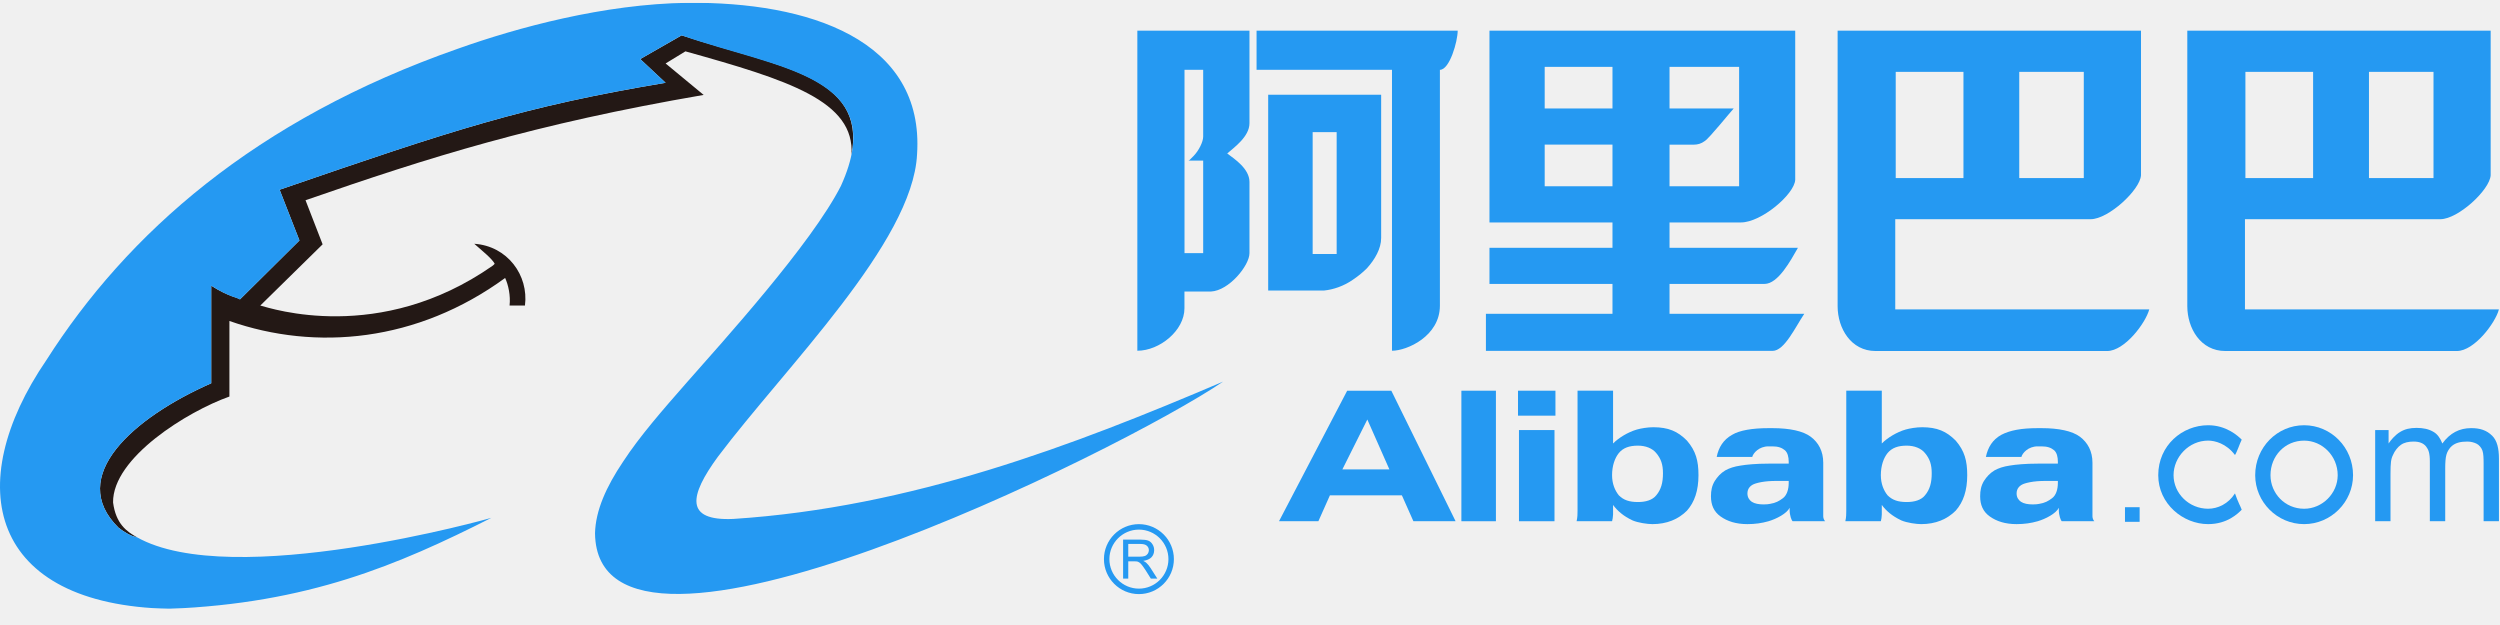
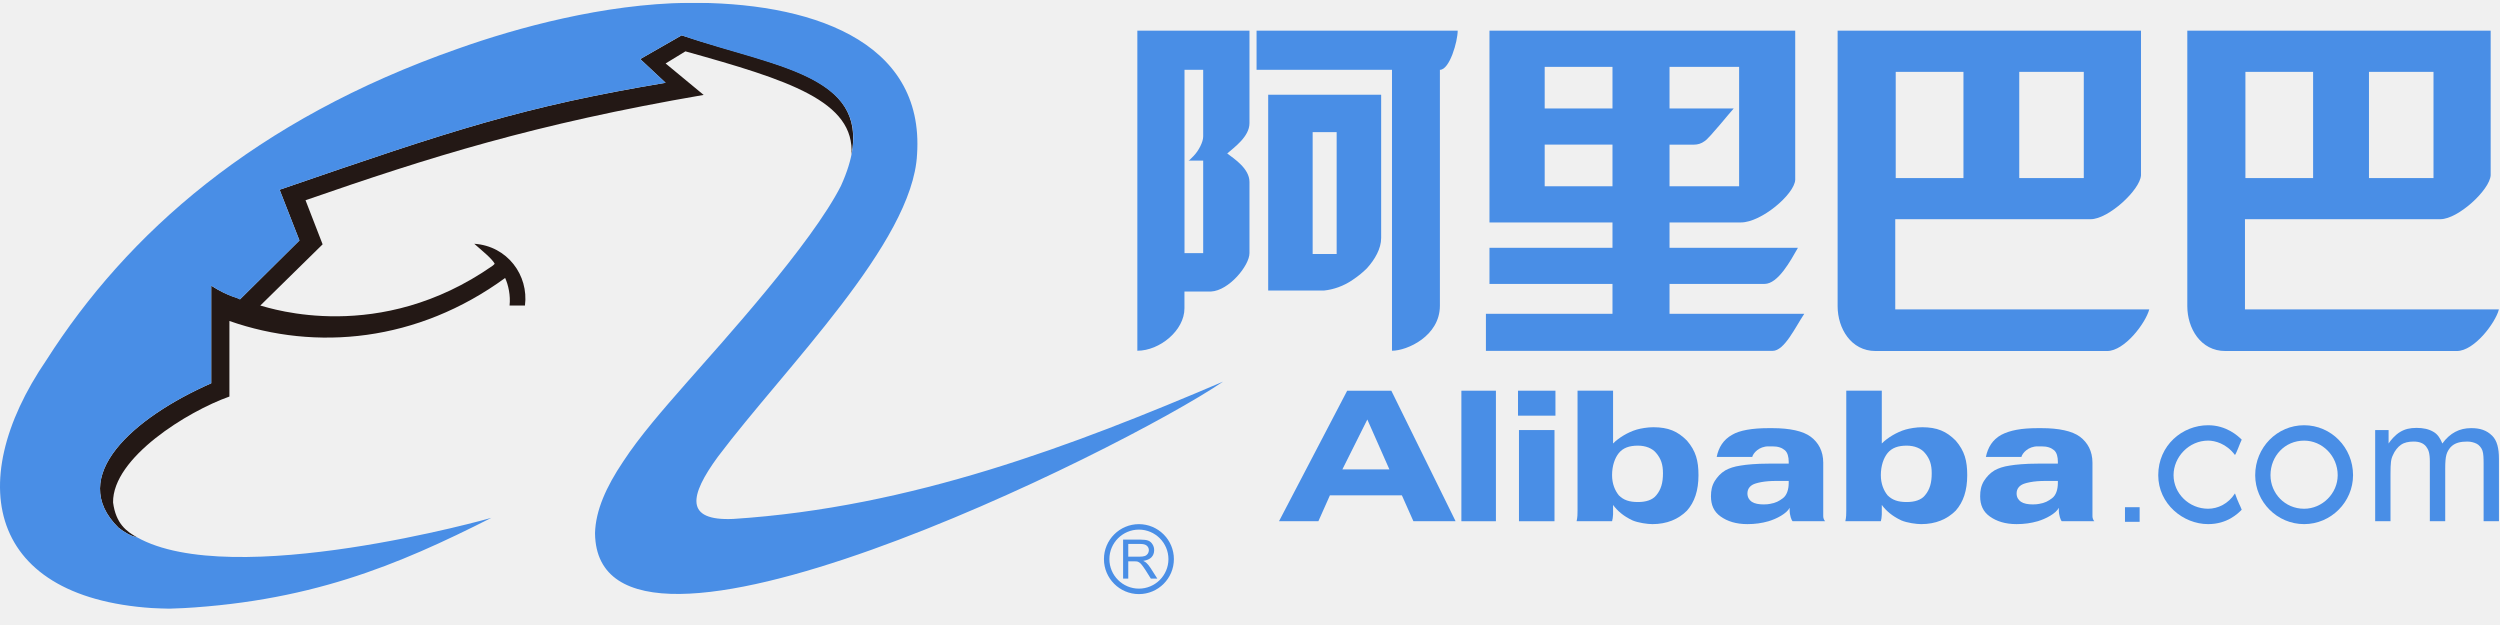
<svg xmlns="http://www.w3.org/2000/svg" xmlns:xlink="http://www.w3.org/1999/xlink" width="128px" height="32px" viewBox="0 0 128 32" version="1.1">
  <defs>
    <polygon id="path-1" points="0 32 127.946 32 127.946 0.971 0 0.971" />
  </defs>
  <g id="Page-1" stroke="none" stroke-width="1" fill="none" fill-rule="evenodd">
    <g id="导航" transform="translate(-110, -1315)">
      <g id="logo" transform="translate(110, 1314)">
-         <polygon id="Fill-1" fill="#2599f2" points="77.771 27.687 79.59 27.687 79.59 23.019 77.771 23.019" />
-         <polygon id="Fill-2" fill="#2599f2" points="77.722 22.282 79.639 22.282 79.639 21.004 77.722 21.004" />
-         <polygon id="Fill-3" fill="#2599f2" points="74.823 27.687 76.591 27.687 76.591 21.004 74.823 21.004" />
+         <polygon id="Fill-1" fill="#498EE6" points="77.771 27.687 79.59 27.687 79.59 23.019 77.771 23.019" />
+         <polygon id="Fill-2" fill="#498EE6" points="77.722 22.282 79.639 22.282 79.639 21.004 77.722 21.004" />
+         <polygon id="Fill-3" fill="#498EE6" points="74.823 27.687 76.591 27.687 76.591 21.004 74.823 21.004" />
        <g id="Group-24" transform="translate(0, 0.172)">
-           <path d="M121.609,27.515 L121.609,22.847 L122.296,22.847 L122.296,23.535 C122.399,23.37 122.639,23.091 122.885,22.945 C123.13,22.797 123.387,22.736 123.731,22.736 C124.074,22.736 124.359,22.797 124.604,22.945 C124.811,23.064 124.949,23.289 125.048,23.535 C125.441,22.994 125.93,22.748 126.522,22.748 C126.965,22.748 127.307,22.847 127.603,23.141 C127.849,23.387 127.946,23.78 127.946,24.321 L127.946,27.515 L127.161,27.515 L127.161,24.567 C127.161,24.272 127.152,24.055 127.103,23.906 C127.058,23.757 126.914,23.596 126.804,23.547 C126.675,23.485 126.522,23.436 126.325,23.436 C125.981,23.436 125.681,23.496 125.464,23.731 C125.266,23.977 125.195,24.154 125.195,24.812 L125.195,27.515 L124.408,27.515 L124.408,24.467 C124.408,24.011 124.337,23.847 124.211,23.682 C124.074,23.517 123.869,23.436 123.573,23.436 C123.327,23.436 123.096,23.482 122.925,23.605 C122.779,23.703 122.604,23.914 122.517,24.132 C122.417,24.33 122.394,24.533 122.394,25.107 L122.394,27.515 L121.609,27.515 L121.609,27.515 Z" id="Fill-4" fill="#2599f2" />
-           <path d="M114.776,26.926 C114.581,27.121 114.04,27.663 113.056,27.663 C111.78,27.663 110.502,26.631 110.502,25.157 C110.502,23.633 111.731,22.6 113.056,22.6 C113.989,22.6 114.581,23.142 114.776,23.338 C114.678,23.534 114.532,23.977 114.431,24.125 C113.989,23.534 113.399,23.387 113.056,23.387 C112.075,23.387 111.286,24.223 111.286,25.157 C111.286,26.09 112.075,26.875 113.056,26.875 C113.547,26.875 114.088,26.631 114.431,26.09 C114.581,26.531 114.726,26.778 114.776,26.926" id="Fill-6" fill="#2599f2" />
+           <path d="M121.609,27.515 L121.609,22.847 L122.296,22.847 L122.296,23.535 C122.399,23.37 122.639,23.091 122.885,22.945 C123.13,22.797 123.387,22.736 123.731,22.736 C124.074,22.736 124.359,22.797 124.604,22.945 C124.811,23.064 124.949,23.289 125.048,23.535 C125.441,22.994 125.93,22.748 126.522,22.748 C126.965,22.748 127.307,22.847 127.603,23.141 C127.849,23.387 127.946,23.78 127.946,24.321 L127.946,27.515 L127.161,27.515 L127.161,24.567 C127.161,24.272 127.152,24.055 127.103,23.906 C127.058,23.757 126.914,23.596 126.804,23.547 C126.675,23.485 126.522,23.436 126.325,23.436 C125.981,23.436 125.681,23.496 125.464,23.731 C125.266,23.977 125.195,24.154 125.195,24.812 L125.195,27.515 L124.408,27.515 L124.408,24.467 C124.408,24.011 124.337,23.847 124.211,23.682 C124.074,23.517 123.869,23.436 123.573,23.436 C123.327,23.436 123.096,23.482 122.925,23.605 C122.779,23.703 122.604,23.914 122.517,24.132 C122.417,24.33 122.394,24.533 122.394,25.107 L122.394,27.515 L121.609,27.515 L121.609,27.515 Z" id="Fill-4" fill="#498EE6" />
+           <path d="M114.776,26.926 C114.581,27.121 114.04,27.663 113.056,27.663 C111.78,27.663 110.502,26.631 110.502,25.157 C110.502,23.633 111.731,22.6 113.056,22.6 C113.989,22.6 114.581,23.142 114.776,23.338 C114.678,23.534 114.532,23.977 114.431,24.125 C113.989,23.534 113.399,23.387 113.056,23.387 C112.075,23.387 111.286,24.223 111.286,25.157 C111.286,26.09 112.075,26.875 113.056,26.875 C113.547,26.875 114.088,26.631 114.431,26.09 C114.581,26.531 114.726,26.778 114.776,26.926" id="Fill-6" fill="#498EE6" />
          <mask id="mask-2" fill="white">
            <use xlink:href="#path-1" />
          </mask>
          <g id="Clip-9" />
-           <polygon id="Fill-8" fill="#2599f2" mask="url(#mask-2)" points="108.799 27.545 109.549 27.545 109.549 26.797 108.799 26.797" />
-           <path d="M68.729,24.862 L70.007,22.306 L71.137,24.862 L68.729,24.862 Z M71.236,20.832 L68.976,20.832 L65.485,27.515 L67.501,27.515 L68.092,26.188 L71.776,26.188 L72.366,27.515 L74.527,27.515 L71.236,20.832 Z" id="Fill-10" fill="#2599f2" mask="url(#mask-2)" />
-           <path d="M84.8,26.188 C84.602,26.434 84.258,26.532 83.866,26.532 C83.423,26.532 83.128,26.434 82.883,26.188 C82.685,25.942 82.538,25.598 82.538,25.157 C82.538,24.665 82.685,24.271 82.883,24.026 C83.104,23.756 83.421,23.645 83.865,23.645 C84.257,23.645 84.602,23.781 84.8,24.026 C85.047,24.321 85.144,24.615 85.144,25.059 C85.144,25.549 85.047,25.893 84.8,26.188 M86.372,23.387 C85.891,22.903 85.419,22.706 84.653,22.702 C84.359,22.701 84.003,22.763 83.802,22.822 C83.348,22.956 82.883,23.239 82.589,23.534 L82.589,20.831 L80.77,20.831 L80.77,26.484 L80.77,26.974 C80.77,27.122 80.77,27.318 80.722,27.515 L82.538,27.515 C82.562,27.426 82.584,27.313 82.589,27.171 L82.589,26.681 C82.8,26.971 83.117,27.255 83.589,27.474 C83.875,27.596 84.354,27.663 84.602,27.663 C85.339,27.663 85.93,27.417 86.372,26.974 C86.764,26.532 86.962,25.942 86.962,25.157 C86.962,24.419 86.828,23.917 86.372,23.387" id="Fill-11" fill="#2599f2" mask="url(#mask-2)" />
-           <path d="M98.56,26.188 C98.362,26.434 98.018,26.532 97.626,26.532 C97.184,26.532 96.89,26.434 96.643,26.188 C96.445,25.942 96.299,25.598 96.299,25.157 C96.299,24.665 96.445,24.271 96.643,24.026 C96.866,23.756 97.183,23.645 97.625,23.645 C98.017,23.645 98.362,23.781 98.56,24.026 C98.807,24.321 98.904,24.615 98.904,25.059 C98.904,25.549 98.807,25.893 98.56,26.188 M100.132,23.387 C99.651,22.903 99.178,22.706 98.416,22.702 C98.12,22.701 97.762,22.763 97.562,22.822 C97.109,22.956 96.643,23.239 96.348,23.534 L96.348,20.831 L94.529,20.831 L94.529,26.484 L94.529,26.974 C94.529,27.122 94.529,27.318 94.481,27.515 L96.299,27.515 C96.323,27.426 96.344,27.313 96.348,27.171 L96.348,26.681 C96.56,26.971 96.879,27.255 97.351,27.474 C97.636,27.596 98.117,27.663 98.362,27.663 C99.101,27.663 99.69,27.417 100.132,26.974 C100.524,26.532 100.722,25.942 100.722,25.157 C100.722,24.419 100.588,23.917 100.132,23.387" id="Fill-12" fill="#2599f2" mask="url(#mask-2)" />
-           <path d="M91.582,25.549 C91.582,25.893 91.483,26.188 91.286,26.335 C91.089,26.484 90.916,26.579 90.62,26.627 C90.549,26.644 90.423,26.654 90.3,26.654 C90.053,26.654 89.841,26.618 89.688,26.518 C89.558,26.426 89.468,26.287 89.468,26.091 C89.468,25.845 89.617,25.659 89.901,25.578 C90.049,25.533 90.255,25.49 90.524,25.467 C90.779,25.446 91.089,25.452 91.483,25.452 L91.582,25.452 L91.582,25.549 Z M93.35,27.269 L93.35,26.926 L93.35,24.518 C93.35,23.927 93.105,23.486 92.71,23.19 C92.317,22.895 91.629,22.749 90.745,22.749 L90.549,22.749 C89.715,22.749 89.064,22.86 88.681,23.092 C88.239,23.339 87.992,23.732 87.895,24.222 L89.715,24.222 C89.764,24.026 90.063,23.679 90.549,23.682 C90.598,23.683 90.647,23.682 90.745,23.682 C91.04,23.682 91.229,23.751 91.383,23.878 C91.524,23.997 91.582,24.222 91.582,24.468 L91.582,24.518 L91.582,24.566 L90.745,24.566 L90.549,24.566 C89.91,24.566 89.419,24.615 89.126,24.664 C88.779,24.715 88.547,24.797 88.336,24.911 C88.091,25.059 87.932,25.244 87.797,25.452 C87.649,25.696 87.601,25.942 87.601,26.237 C87.601,26.68 87.748,27.024 88.091,27.269 C88.435,27.515 88.878,27.663 89.468,27.663 C89.86,27.663 90.205,27.614 90.549,27.515 C90.952,27.397 91.483,27.122 91.629,26.828 L91.629,26.926 C91.629,27.228 91.728,27.467 91.779,27.515 L93.448,27.515 C93.398,27.467 93.35,27.367 93.35,27.269 L93.35,27.269 Z" id="Fill-13" fill="#2599f2" mask="url(#mask-2)" />
-           <path d="M105.363,25.549 C105.363,25.893 105.266,26.188 105.068,26.335 C104.872,26.484 104.698,26.579 104.403,26.627 C104.332,26.644 104.207,26.654 104.082,26.654 C103.834,26.654 103.624,26.618 103.472,26.518 C103.339,26.426 103.25,26.287 103.25,26.091 C103.25,25.845 103.401,25.659 103.683,25.578 C103.833,25.533 104.039,25.49 104.307,25.467 C104.562,25.446 104.872,25.452 105.266,25.452 L105.363,25.452 L105.363,25.549 Z M107.134,27.269 L107.134,26.926 L107.134,24.518 C107.134,23.927 106.887,23.486 106.495,23.19 C106.099,22.895 105.411,22.749 104.528,22.749 L104.332,22.749 C103.496,22.749 102.914,22.858 102.465,23.092 C102.02,23.339 101.778,23.732 101.678,24.222 L103.496,24.222 C103.546,24.026 103.847,23.679 104.332,23.682 C104.38,23.683 104.431,23.682 104.528,23.682 C104.823,23.682 105.014,23.751 105.167,23.878 C105.308,23.997 105.363,24.222 105.363,24.468 L105.363,24.518 L105.363,24.566 L104.528,24.566 L104.332,24.566 C103.694,24.566 103.202,24.615 102.907,24.664 C102.563,24.715 102.33,24.797 102.12,24.911 C101.875,25.059 101.714,25.244 101.579,25.452 C101.432,25.696 101.384,25.942 101.384,26.237 C101.384,26.68 101.531,27.024 101.875,27.269 C102.219,27.515 102.66,27.663 103.25,27.663 C103.643,27.663 103.988,27.614 104.332,27.515 C104.735,27.397 105.266,27.122 105.411,26.828 L105.411,26.926 C105.411,27.228 105.511,27.467 105.56,27.515 L107.231,27.515 C107.182,27.467 107.134,27.367 107.134,27.269 L107.134,27.269 Z" id="Fill-14" fill="#2599f2" mask="url(#mask-2)" />
-           <path d="M117.97,26.876 C116.99,26.876 116.249,26.09 116.249,25.157 C116.249,24.173 116.99,23.388 117.97,23.388 C118.904,23.388 119.69,24.173 119.69,25.157 C119.69,26.09 118.904,26.876 117.97,26.876 M117.97,22.6 C116.594,22.6 115.466,23.732 115.466,25.157 C115.466,26.532 116.594,27.663 117.97,27.663 C119.346,27.663 120.476,26.532 120.476,25.157 C120.476,23.732 119.346,22.6 117.97,22.6" id="Fill-15" fill="#2599f2" mask="url(#mask-2)" />
-           <path d="M64.336,2.398 L64.336,4.403 L71.27,4.403 L71.27,16.613 L71.27,18.786 C72.045,18.786 73.723,18.035 73.723,16.477 L73.723,4.403 C74.222,4.403 74.634,2.945 74.634,2.398 L64.336,2.398 Z M67.208,13.834 L68.437,13.834 L68.437,7.593 L67.208,7.593 L67.208,13.834 Z M70.715,13.014 L70.715,5.68 L64.931,5.68 L64.931,15.702 L67.798,15.702 C68.255,15.658 68.802,15.475 69.258,15.156 C69.532,14.973 69.758,14.792 69.987,14.564 C70.396,14.108 70.715,13.561 70.715,13.014 L70.715,13.014 Z M61.603,7.82 C61.603,8.093 61.375,8.549 61.102,8.824 C61.058,8.869 60.92,9.005 60.92,9.005 C60.898,9.025 60.875,9.051 60.829,9.051 L61.603,9.051 L61.603,13.789 L60.647,13.789 L60.647,4.403 L61.603,4.403 L61.603,7.82 Z M58.232,2.398 L58.232,18.786 C59.371,18.786 60.644,17.753 60.644,16.613 L60.644,15.754 L62.006,15.754 C62.919,15.708 63.973,14.427 63.973,13.789 L63.973,10.145 C63.973,9.461 63.198,8.961 62.834,8.686 C63.198,8.368 63.973,7.82 63.973,7.137 L63.973,2.398 L58.232,2.398 Z" id="Fill-16" fill="#2599f2" mask="url(#mask-2)" />
-           <path d="M82.559,6.381 L79.088,6.381 L79.088,4.251 L80.801,4.251 L82.559,4.251 L82.559,6.381 Z M79.088,10.364 L82.559,10.364 L82.559,8.233 L79.088,8.233 L79.088,10.364 Z M85.48,8.234 L86.728,8.234 C86.915,8.234 87.099,8.188 87.284,8.049 C87.515,7.909 88.627,6.521 88.767,6.381 L85.48,6.381 L85.48,4.251 L89.043,4.251 L89.043,10.364 L85.48,10.364 L85.48,8.234 Z M85.48,16.893 L85.48,15.365 L90.341,15.365 C91.042,15.365 91.684,14.162 92.055,13.514 L85.48,13.514 L85.48,12.217 L89.136,12.217 C90.176,12.217 91.869,10.781 91.915,10.039 L91.915,2.398 L76.261,2.398 L76.261,12.217 L82.559,12.217 L82.559,13.514 L76.261,13.514 L76.261,15.365 L82.559,15.365 L82.559,16.893 L76.079,16.893 L76.079,18.793 L90.757,18.793 C91.361,18.793 91.915,17.589 92.379,16.893 L85.48,16.893 Z" id="Fill-17" fill="#2599f2" mask="url(#mask-2)" />
-           <path d="M97.061,9.944 L100.529,9.944 L100.529,4.507 L97.061,4.507 L97.061,9.944 Z M103.386,9.944 L106.69,9.944 L106.69,4.507 L103.386,4.507 L103.386,9.944 Z M97.037,16.669 L97.037,12.051 L107.043,12.051 C107.95,12.051 109.574,10.553 109.619,9.803 L109.619,2.399 L94.086,2.399 L94.086,16.505 C94.086,17.63 94.765,18.8 96.029,18.8 L107.886,18.8 C108.779,18.8 109.855,17.371 110.042,16.669 L97.037,16.669 Z" id="Fill-18" fill="#2599f2" mask="url(#mask-2)" />
-           <path d="M114.965,9.944 L118.431,9.944 L118.431,4.507 L114.965,4.507 L114.965,9.944 Z M121.291,9.944 L124.595,9.944 L124.595,4.507 L121.291,4.507 L121.291,9.944 Z M114.942,16.669 L114.942,12.051 L124.946,12.051 C125.854,12.051 127.477,10.553 127.522,9.803 L127.522,2.399 L111.99,2.399 L111.99,16.505 C111.99,17.63 112.669,18.8 113.935,18.8 L125.791,18.8 C126.681,18.8 127.759,17.371 127.946,16.669 L114.942,16.669 Z" id="Fill-19" fill="#2599f2" mask="url(#mask-2)" />
+           <polygon id="Fill-8" fill="#498EE6" mask="url(#mask-2)" points="108.799 27.545 109.549 27.545 109.549 26.797 108.799 26.797" />
+           <path d="M68.729,24.862 L70.007,22.306 L71.137,24.862 L68.729,24.862 Z M71.236,20.832 L68.976,20.832 L65.485,27.515 L67.501,27.515 L68.092,26.188 L71.776,26.188 L72.366,27.515 L74.527,27.515 L71.236,20.832 Z" id="Fill-10" fill="#498EE6" mask="url(#mask-2)" />
+           <path d="M84.8,26.188 C84.602,26.434 84.258,26.532 83.866,26.532 C83.423,26.532 83.128,26.434 82.883,26.188 C82.685,25.942 82.538,25.598 82.538,25.157 C82.538,24.665 82.685,24.271 82.883,24.026 C83.104,23.756 83.421,23.645 83.865,23.645 C84.257,23.645 84.602,23.781 84.8,24.026 C85.047,24.321 85.144,24.615 85.144,25.059 C85.144,25.549 85.047,25.893 84.8,26.188 M86.372,23.387 C85.891,22.903 85.419,22.706 84.653,22.702 C84.359,22.701 84.003,22.763 83.802,22.822 C83.348,22.956 82.883,23.239 82.589,23.534 L82.589,20.831 L80.77,20.831 L80.77,26.484 L80.77,26.974 C80.77,27.122 80.77,27.318 80.722,27.515 L82.538,27.515 C82.562,27.426 82.584,27.313 82.589,27.171 L82.589,26.681 C82.8,26.971 83.117,27.255 83.589,27.474 C83.875,27.596 84.354,27.663 84.602,27.663 C85.339,27.663 85.93,27.417 86.372,26.974 C86.764,26.532 86.962,25.942 86.962,25.157 C86.962,24.419 86.828,23.917 86.372,23.387" id="Fill-11" fill="#498EE6" mask="url(#mask-2)" />
+           <path d="M98.56,26.188 C98.362,26.434 98.018,26.532 97.626,26.532 C97.184,26.532 96.89,26.434 96.643,26.188 C96.445,25.942 96.299,25.598 96.299,25.157 C96.299,24.665 96.445,24.271 96.643,24.026 C96.866,23.756 97.183,23.645 97.625,23.645 C98.017,23.645 98.362,23.781 98.56,24.026 C98.807,24.321 98.904,24.615 98.904,25.059 C98.904,25.549 98.807,25.893 98.56,26.188 M100.132,23.387 C99.651,22.903 99.178,22.706 98.416,22.702 C98.12,22.701 97.762,22.763 97.562,22.822 C97.109,22.956 96.643,23.239 96.348,23.534 L96.348,20.831 L94.529,20.831 L94.529,26.484 L94.529,26.974 C94.529,27.122 94.529,27.318 94.481,27.515 L96.299,27.515 C96.323,27.426 96.344,27.313 96.348,27.171 L96.348,26.681 C96.56,26.971 96.879,27.255 97.351,27.474 C97.636,27.596 98.117,27.663 98.362,27.663 C99.101,27.663 99.69,27.417 100.132,26.974 C100.524,26.532 100.722,25.942 100.722,25.157 C100.722,24.419 100.588,23.917 100.132,23.387" id="Fill-12" fill="#498EE6" mask="url(#mask-2)" />
+           <path d="M91.582,25.549 C91.582,25.893 91.483,26.188 91.286,26.335 C91.089,26.484 90.916,26.579 90.62,26.627 C90.549,26.644 90.423,26.654 90.3,26.654 C90.053,26.654 89.841,26.618 89.688,26.518 C89.558,26.426 89.468,26.287 89.468,26.091 C89.468,25.845 89.617,25.659 89.901,25.578 C90.049,25.533 90.255,25.49 90.524,25.467 C90.779,25.446 91.089,25.452 91.483,25.452 L91.582,25.452 L91.582,25.549 Z M93.35,27.269 L93.35,26.926 L93.35,24.518 C93.35,23.927 93.105,23.486 92.71,23.19 C92.317,22.895 91.629,22.749 90.745,22.749 L90.549,22.749 C89.715,22.749 89.064,22.86 88.681,23.092 C88.239,23.339 87.992,23.732 87.895,24.222 L89.715,24.222 C89.764,24.026 90.063,23.679 90.549,23.682 C90.598,23.683 90.647,23.682 90.745,23.682 C91.04,23.682 91.229,23.751 91.383,23.878 C91.524,23.997 91.582,24.222 91.582,24.468 L91.582,24.518 L91.582,24.566 L90.745,24.566 L90.549,24.566 C89.91,24.566 89.419,24.615 89.126,24.664 C88.779,24.715 88.547,24.797 88.336,24.911 C88.091,25.059 87.932,25.244 87.797,25.452 C87.649,25.696 87.601,25.942 87.601,26.237 C87.601,26.68 87.748,27.024 88.091,27.269 C88.435,27.515 88.878,27.663 89.468,27.663 C89.86,27.663 90.205,27.614 90.549,27.515 C90.952,27.397 91.483,27.122 91.629,26.828 L91.629,26.926 C91.629,27.228 91.728,27.467 91.779,27.515 L93.448,27.515 C93.398,27.467 93.35,27.367 93.35,27.269 L93.35,27.269 Z" id="Fill-13" fill="#498EE6" mask="url(#mask-2)" />
+           <path d="M105.363,25.549 C105.363,25.893 105.266,26.188 105.068,26.335 C104.872,26.484 104.698,26.579 104.403,26.627 C104.332,26.644 104.207,26.654 104.082,26.654 C103.834,26.654 103.624,26.618 103.472,26.518 C103.339,26.426 103.25,26.287 103.25,26.091 C103.25,25.845 103.401,25.659 103.683,25.578 C103.833,25.533 104.039,25.49 104.307,25.467 C104.562,25.446 104.872,25.452 105.266,25.452 L105.363,25.452 L105.363,25.549 Z M107.134,27.269 L107.134,26.926 L107.134,24.518 C107.134,23.927 106.887,23.486 106.495,23.19 C106.099,22.895 105.411,22.749 104.528,22.749 L104.332,22.749 C103.496,22.749 102.914,22.858 102.465,23.092 C102.02,23.339 101.778,23.732 101.678,24.222 L103.496,24.222 C103.546,24.026 103.847,23.679 104.332,23.682 C104.38,23.683 104.431,23.682 104.528,23.682 C104.823,23.682 105.014,23.751 105.167,23.878 C105.308,23.997 105.363,24.222 105.363,24.468 L105.363,24.518 L105.363,24.566 L104.528,24.566 L104.332,24.566 C103.694,24.566 103.202,24.615 102.907,24.664 C102.563,24.715 102.33,24.797 102.12,24.911 C101.875,25.059 101.714,25.244 101.579,25.452 C101.432,25.696 101.384,25.942 101.384,26.237 C101.384,26.68 101.531,27.024 101.875,27.269 C102.219,27.515 102.66,27.663 103.25,27.663 C103.643,27.663 103.988,27.614 104.332,27.515 C104.735,27.397 105.266,27.122 105.411,26.828 L105.411,26.926 C105.411,27.228 105.511,27.467 105.56,27.515 L107.231,27.515 C107.182,27.467 107.134,27.367 107.134,27.269 L107.134,27.269 Z" id="Fill-14" fill="#498EE6" mask="url(#mask-2)" />
+           <path d="M117.97,26.876 C116.99,26.876 116.249,26.09 116.249,25.157 C116.249,24.173 116.99,23.388 117.97,23.388 C118.904,23.388 119.69,24.173 119.69,25.157 C119.69,26.09 118.904,26.876 117.97,26.876 M117.97,22.6 C116.594,22.6 115.466,23.732 115.466,25.157 C115.466,26.532 116.594,27.663 117.97,27.663 C119.346,27.663 120.476,26.532 120.476,25.157 C120.476,23.732 119.346,22.6 117.97,22.6" id="Fill-15" fill="#498EE6" mask="url(#mask-2)" />
+           <path d="M64.336,2.398 L64.336,4.403 L71.27,4.403 L71.27,16.613 L71.27,18.786 C72.045,18.786 73.723,18.035 73.723,16.477 L73.723,4.403 C74.222,4.403 74.634,2.945 74.634,2.398 L64.336,2.398 Z M67.208,13.834 L68.437,13.834 L68.437,7.593 L67.208,7.593 L67.208,13.834 Z M70.715,13.014 L70.715,5.68 L64.931,5.68 L64.931,15.702 L67.798,15.702 C68.255,15.658 68.802,15.475 69.258,15.156 C69.532,14.973 69.758,14.792 69.987,14.564 C70.396,14.108 70.715,13.561 70.715,13.014 L70.715,13.014 Z M61.603,7.82 C61.603,8.093 61.375,8.549 61.102,8.824 C61.058,8.869 60.92,9.005 60.92,9.005 C60.898,9.025 60.875,9.051 60.829,9.051 L61.603,9.051 L61.603,13.789 L60.647,13.789 L60.647,4.403 L61.603,4.403 L61.603,7.82 Z M58.232,2.398 L58.232,18.786 C59.371,18.786 60.644,17.753 60.644,16.613 L60.644,15.754 L62.006,15.754 C62.919,15.708 63.973,14.427 63.973,13.789 L63.973,10.145 C63.973,9.461 63.198,8.961 62.834,8.686 C63.198,8.368 63.973,7.82 63.973,7.137 L63.973,2.398 L58.232,2.398 Z" id="Fill-16" fill="#498EE6" mask="url(#mask-2)" />
+           <path d="M82.559,6.381 L79.088,6.381 L79.088,4.251 L80.801,4.251 L82.559,4.251 L82.559,6.381 Z M79.088,10.364 L82.559,10.364 L82.559,8.233 L79.088,8.233 L79.088,10.364 Z M85.48,8.234 L86.728,8.234 C86.915,8.234 87.099,8.188 87.284,8.049 C87.515,7.909 88.627,6.521 88.767,6.381 L85.48,6.381 L85.48,4.251 L89.043,4.251 L89.043,10.364 L85.48,10.364 L85.48,8.234 Z M85.48,16.893 L85.48,15.365 L90.341,15.365 C91.042,15.365 91.684,14.162 92.055,13.514 L85.48,13.514 L85.48,12.217 L89.136,12.217 C90.176,12.217 91.869,10.781 91.915,10.039 L91.915,2.398 L76.261,2.398 L76.261,12.217 L82.559,12.217 L82.559,13.514 L76.261,13.514 L76.261,15.365 L82.559,15.365 L82.559,16.893 L76.079,16.893 L76.079,18.793 L90.757,18.793 C91.361,18.793 91.915,17.589 92.379,16.893 L85.48,16.893 Z" id="Fill-17" fill="#498EE6" mask="url(#mask-2)" />
+           <path d="M97.061,9.944 L100.529,9.944 L100.529,4.507 L97.061,4.507 L97.061,9.944 Z M103.386,9.944 L106.69,9.944 L106.69,4.507 L103.386,4.507 L103.386,9.944 Z M97.037,16.669 L97.037,12.051 L107.043,12.051 C107.95,12.051 109.574,10.553 109.619,9.803 L109.619,2.399 L94.086,2.399 L94.086,16.505 C94.086,17.63 94.765,18.8 96.029,18.8 L107.886,18.8 C108.779,18.8 109.855,17.371 110.042,16.669 L97.037,16.669 Z" id="Fill-18" fill="#498EE6" mask="url(#mask-2)" />
+           <path d="M114.965,9.944 L118.431,9.944 L118.431,4.507 L114.965,4.507 L114.965,9.944 Z M121.291,9.944 L124.595,9.944 L124.595,4.507 L121.291,4.507 L121.291,9.944 Z M114.942,16.669 L114.942,12.051 L124.946,12.051 C125.854,12.051 127.477,10.553 127.522,9.803 L127.522,2.399 L111.99,2.399 L111.99,16.505 C111.99,17.63 112.669,18.8 113.935,18.8 L125.791,18.8 C126.681,18.8 127.759,17.371 127.946,16.669 L114.942,16.669 Z" id="Fill-19" fill="#498EE6" mask="url(#mask-2)" />
          <path d="M7.003,28.33 C6.748,28.301 6.355,28.076 6.071,27.849 C3.39,25.225 6.835,22.203 10.815,20.452 L10.815,15.456 C11.746,16.049 12.255,16.076 12.283,16.161 L15.332,13.14 L14.316,10.542 C23.237,7.467 26.823,6.28 34.079,5.067 L32.78,3.852 L34.898,2.638 C39.782,4.248 44.383,4.67 43.594,8.764 C43.789,5.998 40.346,4.925 35.094,3.457 L34.079,4.077 L36.027,5.688 C27.331,7.184 21.995,8.877 15.643,11.08 L16.518,13.338 L13.327,16.472 C13.865,16.613 19.426,18.476 25.214,14.44 C25.214,14.44 25.326,14.355 25.326,14.325 C25.158,14.043 24.762,13.733 24.282,13.309 C25.977,13.422 27.076,14.92 26.878,16.472 L26.09,16.472 C26.145,15.964 26.031,15.427 25.863,15.06 C21.374,18.334 16.178,18.816 11.746,17.262 L11.746,21.131 C9.599,21.892 5.762,24.264 5.789,26.552 C5.931,27.652 6.495,28.048 7.003,28.33" id="Fill-20" fill="#231815" mask="url(#mask-2)" />
-           <path d="M25.158,27.341 C20.358,29.77 15.756,31.717 8.669,32 C-0.563,31.802 -2.003,25.675 2.374,19.267 C6.495,12.801 13.046,6.957 23.464,3.315 C26.484,2.243 30.917,1.029 35.208,0.972 C41.364,0.915 47.349,2.835 46.953,8.737 C46.726,13.253 40.206,19.634 36.76,24.208 C35.293,26.211 35.039,27.511 37.551,27.397 C46.671,26.805 54.943,23.643 62.621,20.368 C57.427,23.897 30.577,37.194 30.465,28.132 C30.493,26.973 31.031,25.761 31.904,24.463 C32.752,23.164 33.937,21.809 35.151,20.425 C36.987,18.335 41.533,13.338 43.056,10.345 C45.625,4.671 39.867,4.387 34.899,2.637 L32.78,3.852 L34.08,5.066 C26.823,6.28 23.237,7.466 14.317,10.543 L15.332,13.14 L12.283,16.161 C12.198,16.076 11.747,16.049 10.815,15.456 L10.815,20.452 C6.835,22.203 3.39,25.225 6.071,27.849 C6.355,28.076 6.749,28.301 7.003,28.33 C11.888,31.098 25.184,27.341 25.158,27.341" id="Fill-21" fill="#2599f2" mask="url(#mask-2)" />
-           <path d="M57.767,29.33 L58.332,29.33 C58.453,29.33 58.544,29.319 58.613,29.296 C58.682,29.271 58.734,29.227 58.767,29.177 C58.802,29.12 58.822,29.065 58.822,29.001 C58.822,28.906 58.786,28.83 58.718,28.769 C58.652,28.71 58.544,28.679 58.399,28.679 L57.767,28.679 L57.767,29.33 Z M57.503,30.454 L57.503,28.456 L58.387,28.456 C58.562,28.456 58.699,28.473 58.789,28.507 C58.884,28.546 58.954,28.607 59.01,28.701 C59.067,28.791 59.093,28.889 59.093,29.001 C59.093,29.142 59.046,29.263 58.955,29.361 C58.863,29.455 58.724,29.515 58.534,29.545 C58.604,29.579 58.654,29.61 58.693,29.645 C58.767,29.717 58.842,29.803 58.908,29.91 L59.256,30.454 L58.924,30.454 L58.666,30.042 C58.587,29.918 58.52,29.829 58.471,29.763 C58.422,29.699 58.378,29.657 58.339,29.631 C58.299,29.606 58.261,29.584 58.219,29.575 C58.188,29.571 58.142,29.567 58.074,29.567 L57.767,29.567 L57.767,30.454 L57.503,30.454 Z" id="Fill-22" fill="#2599f2" mask="url(#mask-2)" />
-           <path d="M58.312,31.246 C59.299,31.246 60.103,30.443 60.103,29.455 C60.103,28.468 59.299,27.664 58.312,27.664 C57.327,27.664 56.522,28.468 56.522,29.455 C56.522,30.443 57.327,31.246 58.312,31.246 M56.801,29.455 C56.801,28.622 57.48,27.944 58.312,27.944 C59.145,27.944 59.824,28.622 59.824,29.455 C59.824,30.289 59.145,30.966 58.312,30.966 C57.48,30.966 56.801,30.289 56.801,29.455" id="Fill-23" fill="#2599f2" mask="url(#mask-2)" />
+           <path d="M25.158,27.341 C20.358,29.77 15.756,31.717 8.669,32 C-0.563,31.802 -2.003,25.675 2.374,19.267 C6.495,12.801 13.046,6.957 23.464,3.315 C26.484,2.243 30.917,1.029 35.208,0.972 C41.364,0.915 47.349,2.835 46.953,8.737 C46.726,13.253 40.206,19.634 36.76,24.208 C35.293,26.211 35.039,27.511 37.551,27.397 C46.671,26.805 54.943,23.643 62.621,20.368 C57.427,23.897 30.577,37.194 30.465,28.132 C30.493,26.973 31.031,25.761 31.904,24.463 C32.752,23.164 33.937,21.809 35.151,20.425 C36.987,18.335 41.533,13.338 43.056,10.345 C45.625,4.671 39.867,4.387 34.899,2.637 L32.78,3.852 L34.08,5.066 C26.823,6.28 23.237,7.466 14.317,10.543 L15.332,13.14 L12.283,16.161 C12.198,16.076 11.747,16.049 10.815,15.456 L10.815,20.452 C6.835,22.203 3.39,25.225 6.071,27.849 C6.355,28.076 6.749,28.301 7.003,28.33 C11.888,31.098 25.184,27.341 25.158,27.341" id="Fill-21" fill="#498EE6" mask="url(#mask-2)" />
+           <path d="M57.767,29.33 L58.332,29.33 C58.453,29.33 58.544,29.319 58.613,29.296 C58.682,29.271 58.734,29.227 58.767,29.177 C58.802,29.12 58.822,29.065 58.822,29.001 C58.822,28.906 58.786,28.83 58.718,28.769 C58.652,28.71 58.544,28.679 58.399,28.679 L57.767,28.679 L57.767,29.33 Z M57.503,30.454 L57.503,28.456 L58.387,28.456 C58.562,28.456 58.699,28.473 58.789,28.507 C58.884,28.546 58.954,28.607 59.01,28.701 C59.067,28.791 59.093,28.889 59.093,29.001 C59.093,29.142 59.046,29.263 58.955,29.361 C58.863,29.455 58.724,29.515 58.534,29.545 C58.604,29.579 58.654,29.61 58.693,29.645 C58.767,29.717 58.842,29.803 58.908,29.91 L59.256,30.454 L58.924,30.454 L58.666,30.042 C58.587,29.918 58.52,29.829 58.471,29.763 C58.422,29.699 58.378,29.657 58.339,29.631 C58.299,29.606 58.261,29.584 58.219,29.575 C58.188,29.571 58.142,29.567 58.074,29.567 L57.767,29.567 L57.767,30.454 L57.503,30.454 Z" id="Fill-22" fill="#498EE6" mask="url(#mask-2)" />
+           <path d="M58.312,31.246 C59.299,31.246 60.103,30.443 60.103,29.455 C60.103,28.468 59.299,27.664 58.312,27.664 C57.327,27.664 56.522,28.468 56.522,29.455 C56.522,30.443 57.327,31.246 58.312,31.246 M56.801,29.455 C56.801,28.622 57.48,27.944 58.312,27.944 C59.145,27.944 59.824,28.622 59.824,29.455 C59.824,30.289 59.145,30.966 58.312,30.966 C57.48,30.966 56.801,30.289 56.801,29.455" id="Fill-23" fill="#498EE6" mask="url(#mask-2)" />
        </g>
      </g>
    </g>
  </g>
</svg>
